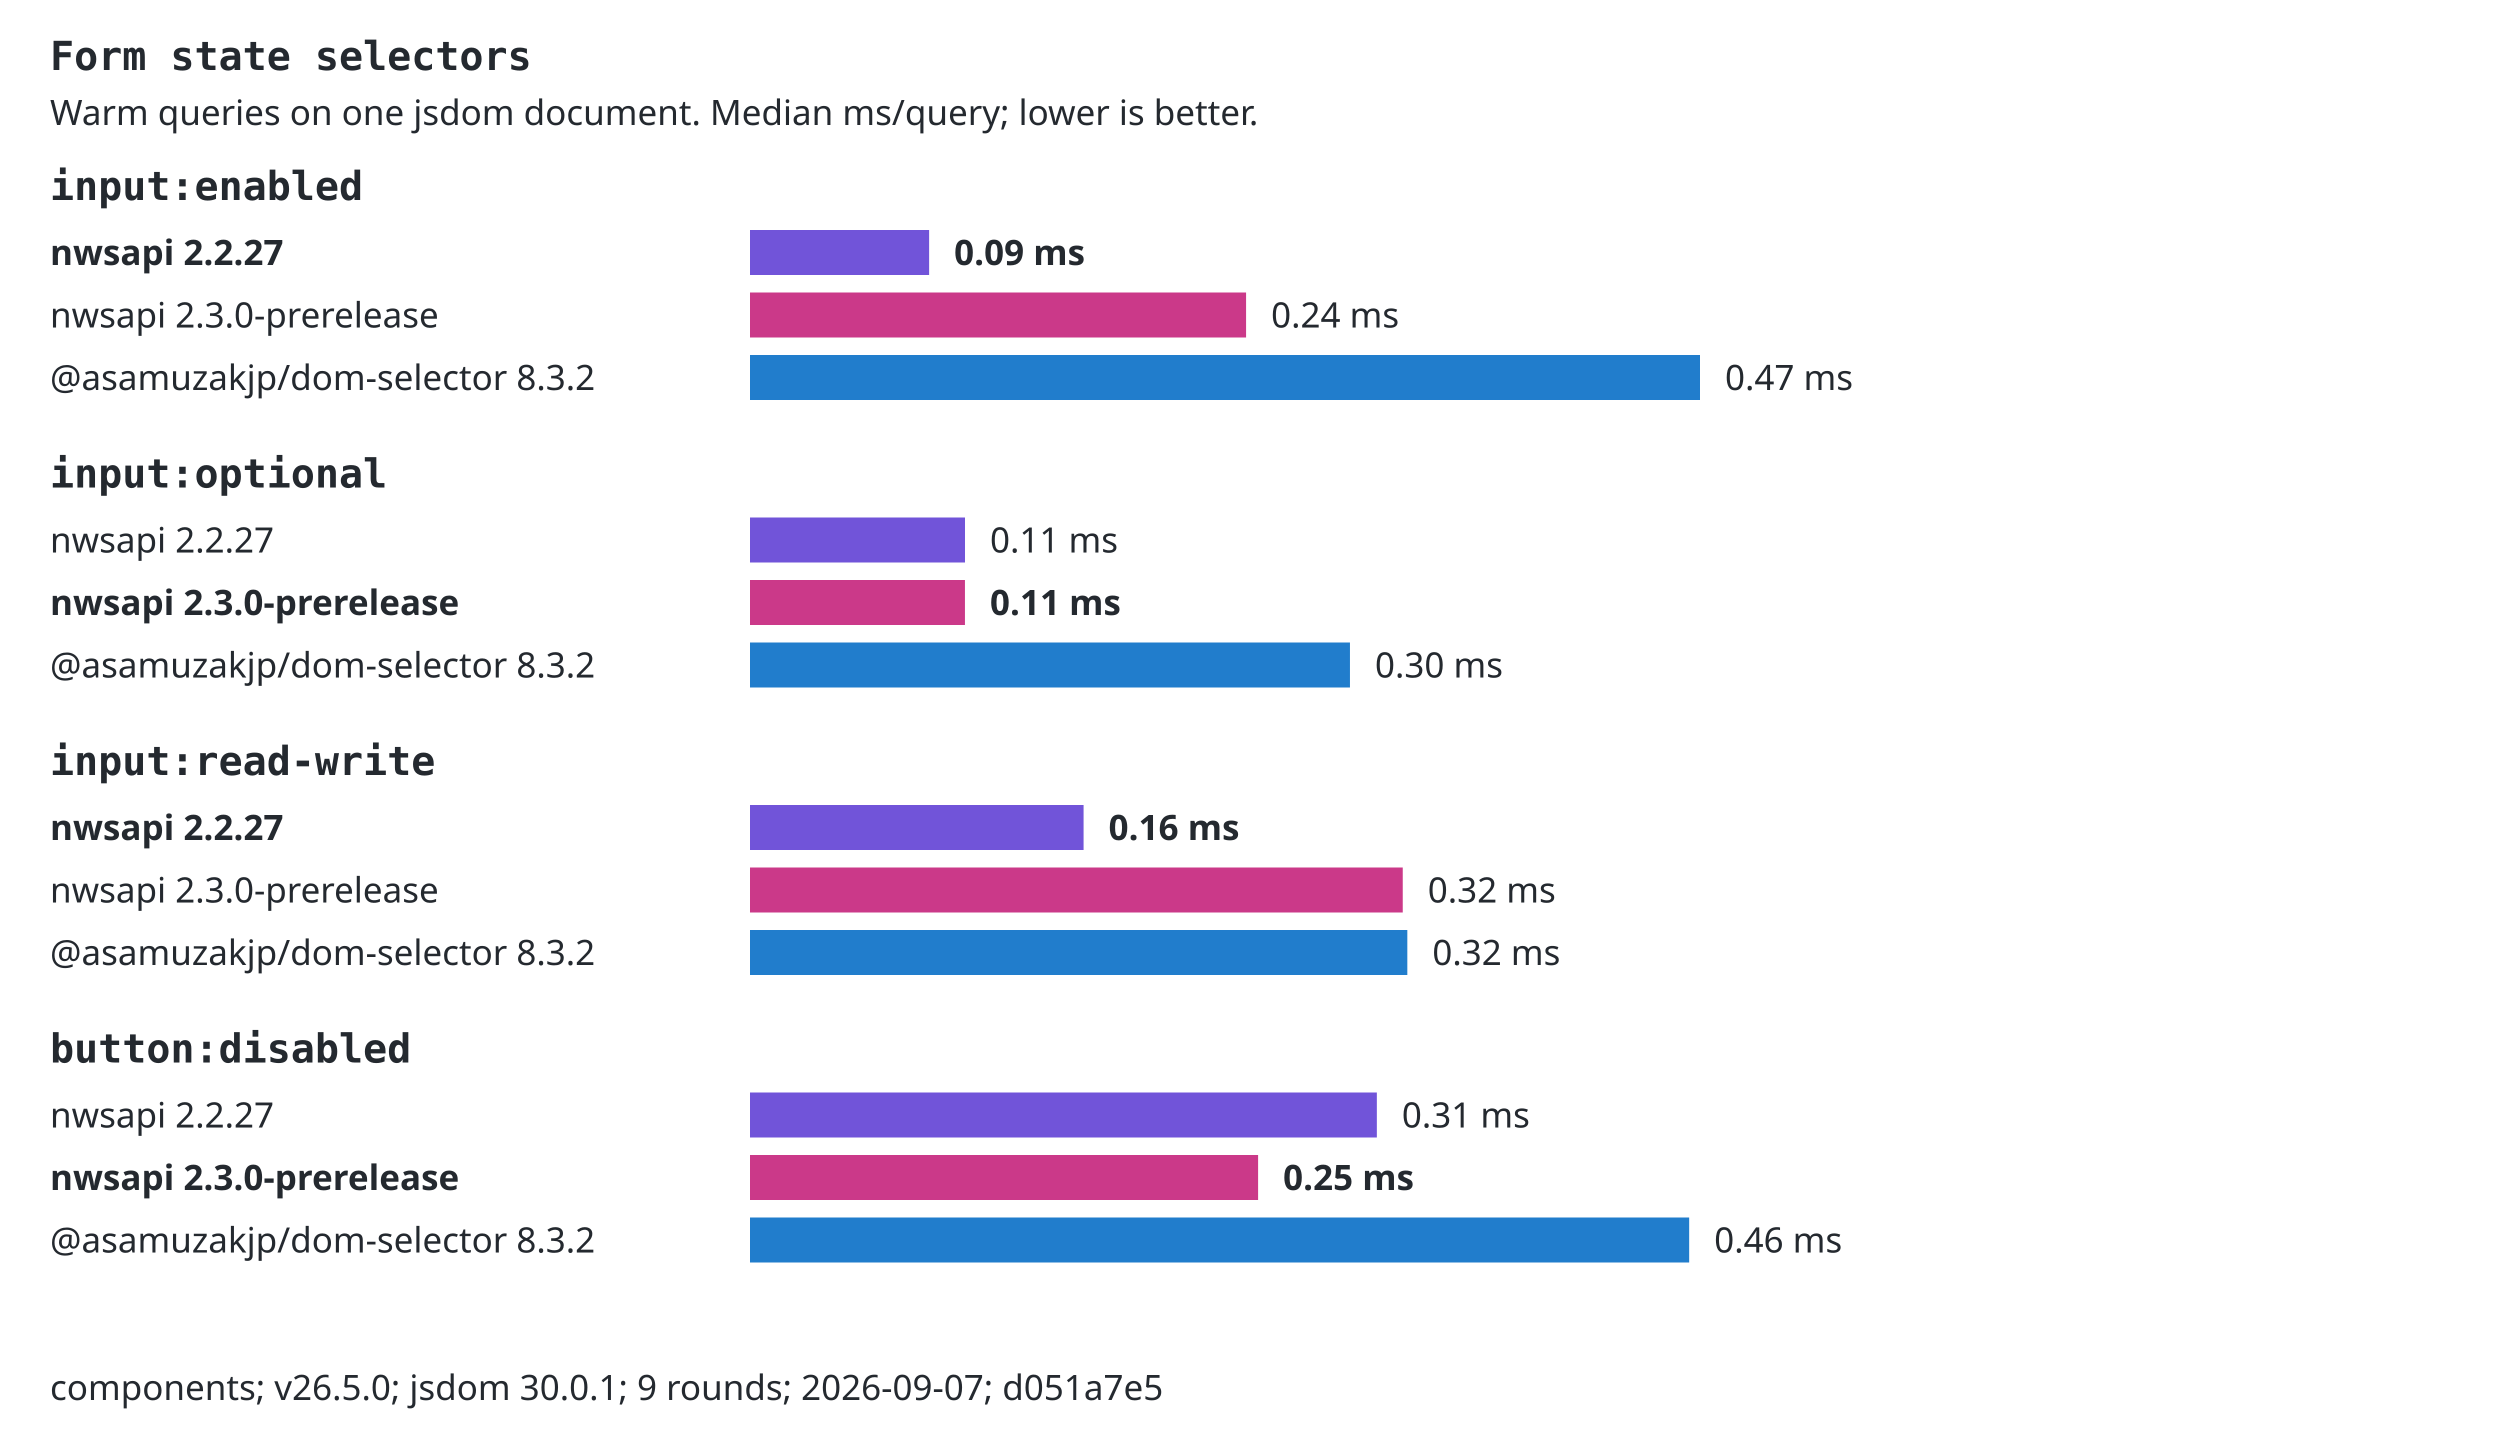
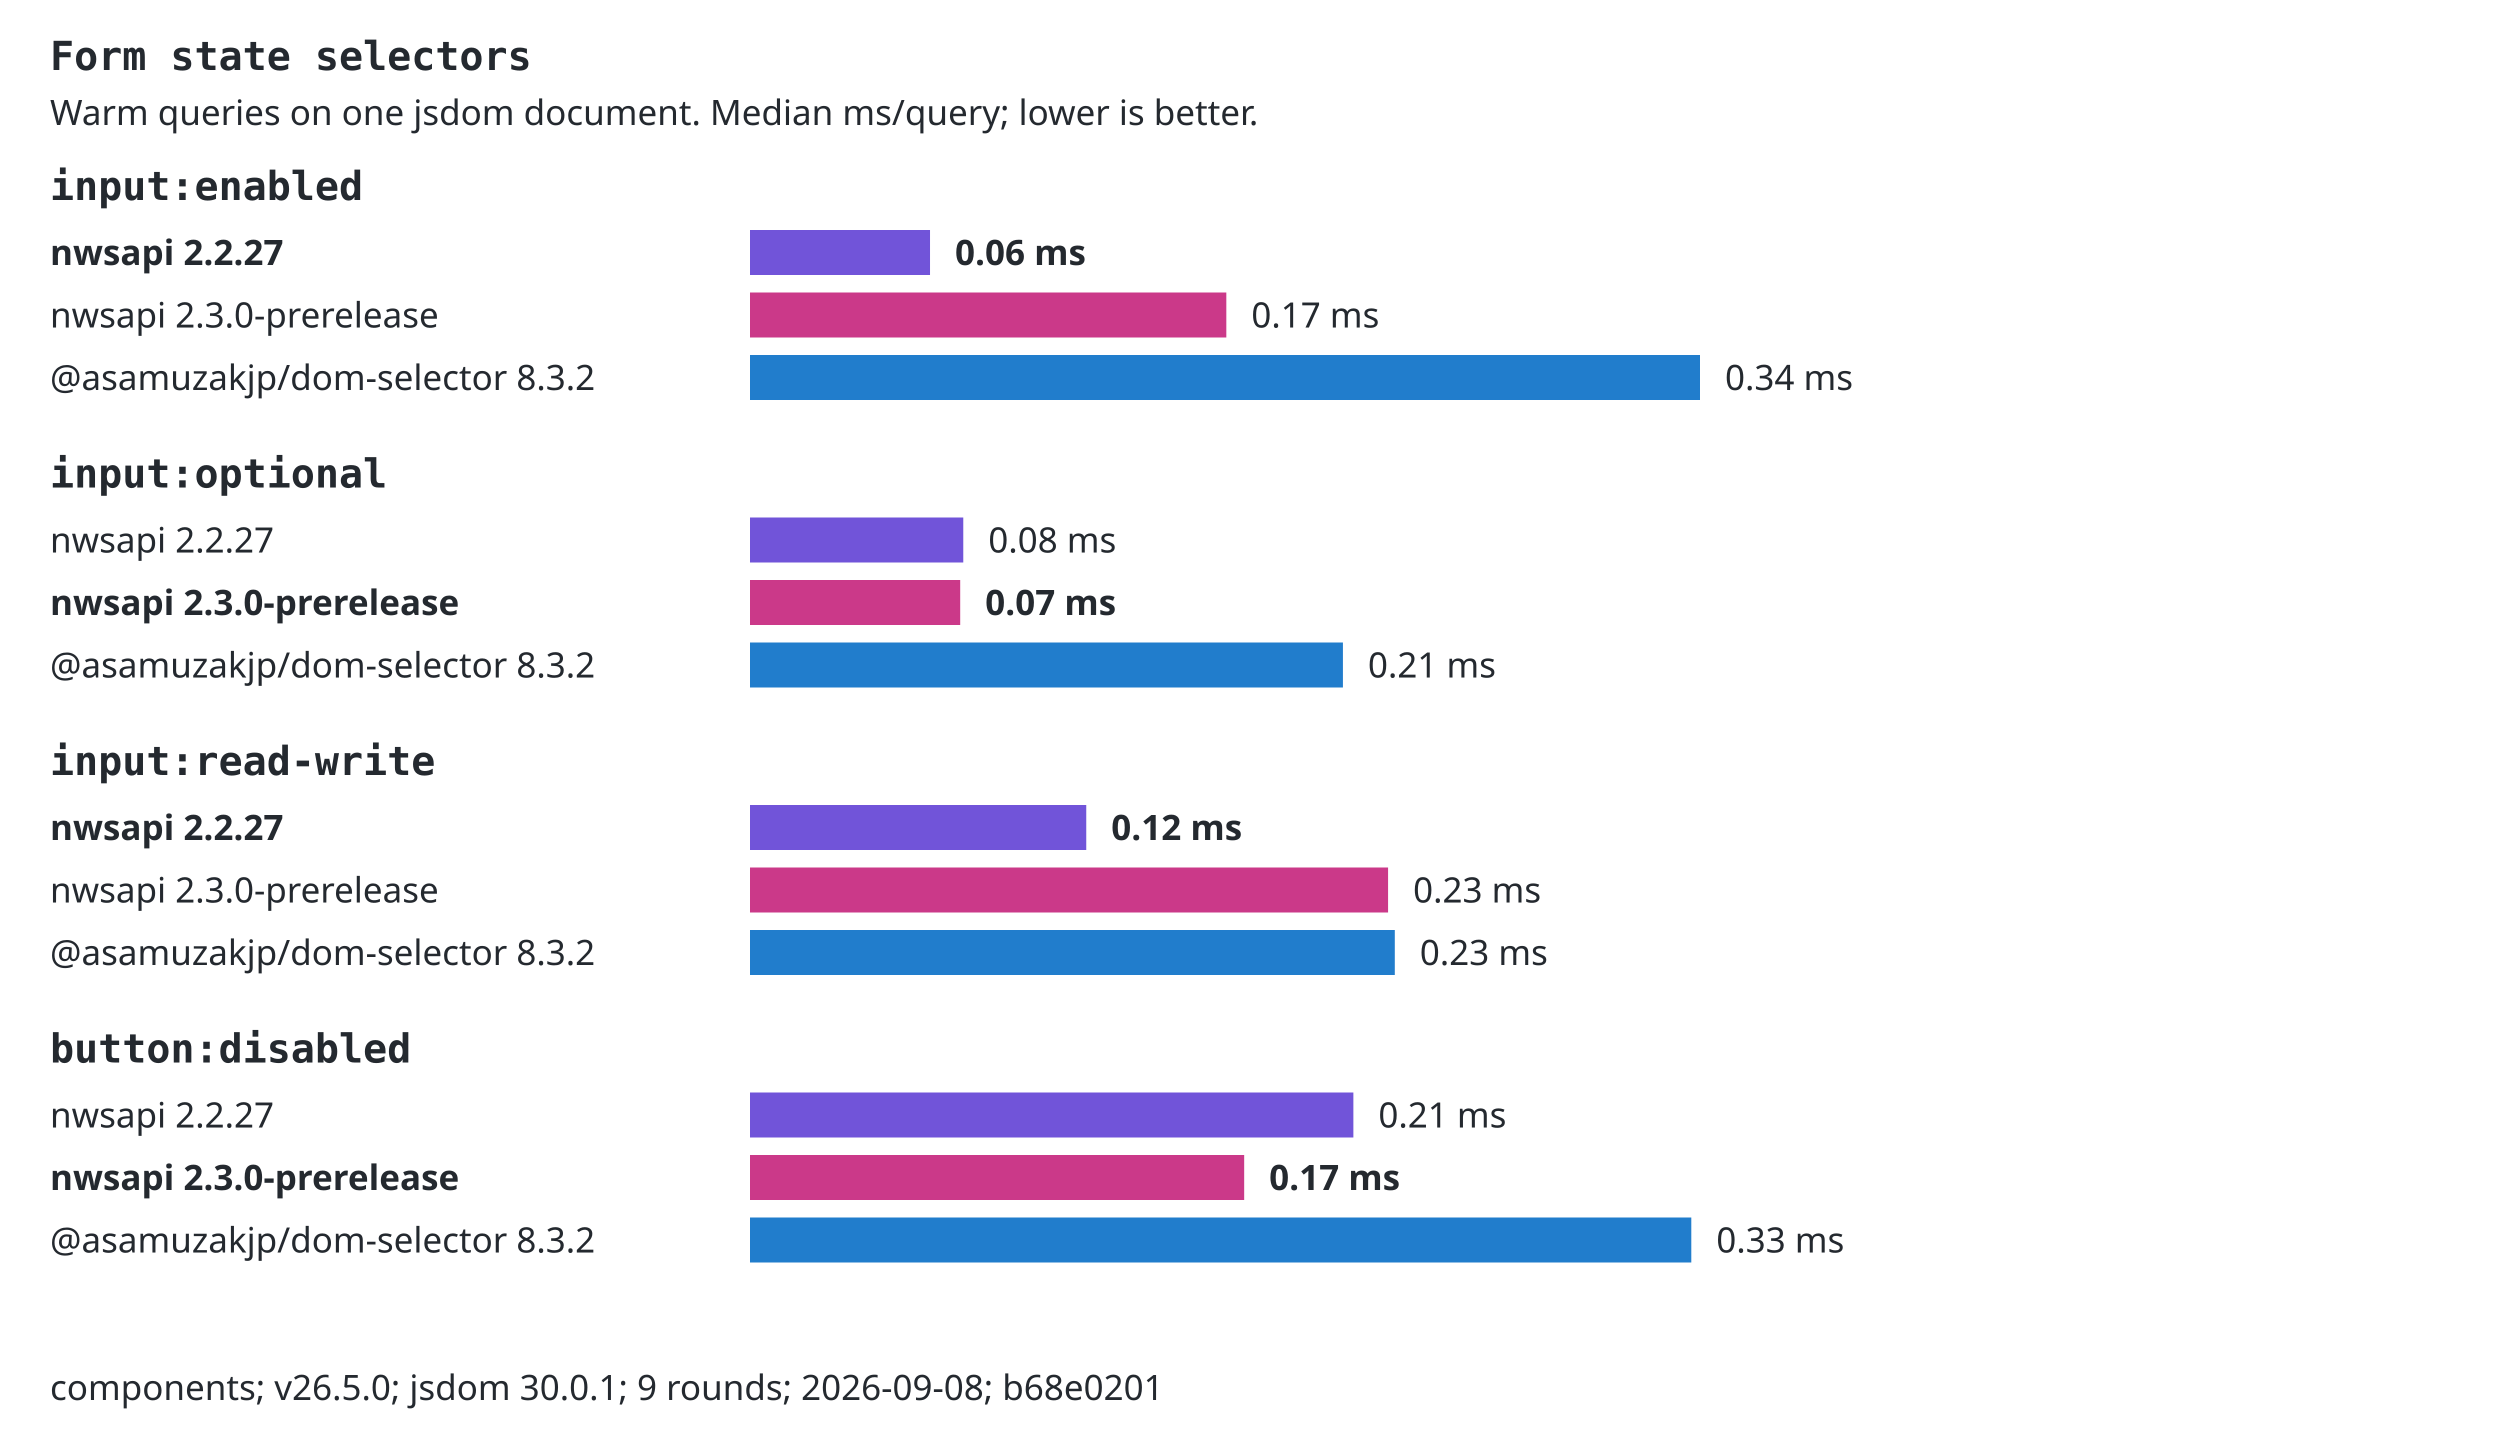
<svg xmlns="http://www.w3.org/2000/svg" width="1000" height="580" viewBox="0 0 1000 580" role="img">
  <style>text{font:14px system-ui,sans-serif;fill:#24292f}.selector{font:16px monospace;font-weight:600}.background{fill:#fff}.bar{transform-box:fill-box;transform-origin:left center;animation:fill 800ms ease-out both}@keyframes fill{from{transform:scaleX(0)}to{transform:scaleX(1)}}@media(prefers-reduced-motion:reduce){.bar{animation:none}}@media(prefers-color-scheme:dark){text{fill:#e6edf3}.background{fill:#0d1117}}</style>
  <rect class="background" width="1000" height="580" />
  <text x="20" y="28" class="selector">Form state selectors</text>
  <text x="20" y="50">Warm queries on one jsdom document. Median ms/query; lower is better.</text>
  <text x="20" y="80" class="selector">input:enabled</text>
  <text x="20" y="106" style="font-weight:700">nwsapi 2.2.27</text>
-   <rect class="bar" x="300" y="92" width="71.65" height="18" fill="#7154d9" />
-   <text x="381.646" y="106" style="font-weight:700">0.09 ms</text>
+   <rect class="bar" x="300" y="92" width="72.01" height="18" fill="#7154d9" />
+   <text x="382.012" y="106" style="font-weight:700">0.06 ms</text>
  <text x="20" y="131">nwsapi 2.3.0-prerelease</text>
-   <rect class="bar" x="300" y="117" width="198.43" height="18" fill="#cb3989" />
-   <text x="508.432" y="131">0.24 ms</text>
+   <rect class="bar" x="300" y="117" width="190.53" height="18" fill="#cb3989" />
+   <text x="500.527" y="131">0.17 ms</text>
  <text x="20" y="156">@asamuzakjp/dom-selector 8.3.2</text>
  <rect class="bar" x="300" y="142" width="380" height="18" fill="#217dcc" />
-   <text x="690" y="156">0.47 ms</text>
+   <text x="690" y="156">0.34 ms</text>
  <text x="20" y="195" class="selector">input:optional</text>
  <text x="20" y="221">nwsapi 2.2.27</text>
-   <rect class="bar" x="300" y="207" width="86" height="18" fill="#7154d9" />
-   <text x="396.001" y="221">0.11 ms</text>
+   <rect class="bar" x="300" y="207" width="85.31" height="18" fill="#7154d9" />
+   <text x="395.312" y="221">0.08 ms</text>
  <text x="20" y="246" style="font-weight:700">nwsapi 2.3.0-prerelease</text>
-   <rect class="bar" x="300" y="232" width="85.98" height="18" fill="#cb3989" />
-   <text x="395.984" y="246" style="font-weight:700">0.11 ms</text>
+   <rect class="bar" x="300" y="232" width="84.08" height="18" fill="#cb3989" />
+   <text x="394.084" y="246" style="font-weight:700">0.07 ms</text>
  <text x="20" y="271">@asamuzakjp/dom-selector 8.3.2</text>
-   <rect class="bar" x="300" y="257" width="239.98" height="18" fill="#217dcc" />
-   <text x="549.979" y="271">0.30 ms</text>
+   <rect class="bar" x="300" y="257" width="237.17" height="18" fill="#217dcc" />
+   <text x="547.171" y="271">0.21 ms</text>
  <text x="20" y="310" class="selector">input:read-write</text>
  <text x="20" y="336" style="font-weight:700">nwsapi 2.2.27</text>
-   <rect class="bar" x="300" y="322" width="133.43" height="18" fill="#7154d9" />
-   <text x="443.426" y="336" style="font-weight:700">0.16 ms</text>
+   <rect class="bar" x="300" y="322" width="134.5" height="18" fill="#7154d9" />
+   <text x="444.504" y="336" style="font-weight:700">0.12 ms</text>
  <text x="20" y="361">nwsapi 2.3.0-prerelease</text>
-   <rect class="bar" x="300" y="347" width="261.1" height="18" fill="#cb3989" />
-   <text x="571.102" y="361">0.32 ms</text>
+   <rect class="bar" x="300" y="347" width="255.23" height="18" fill="#cb3989" />
+   <text x="565.235" y="361">0.23 ms</text>
  <text x="20" y="386">@asamuzakjp/dom-selector 8.3.2</text>
-   <rect class="bar" x="300" y="372" width="262.93" height="18" fill="#217dcc" />
-   <text x="572.93" y="386">0.32 ms</text>
+   <rect class="bar" x="300" y="372" width="257.92" height="18" fill="#217dcc" />
+   <text x="567.922" y="386">0.23 ms</text>
  <text x="20" y="425" class="selector">button:disabled</text>
  <text x="20" y="451">nwsapi 2.2.27</text>
-   <rect class="bar" x="300" y="437" width="250.74" height="18" fill="#7154d9" />
-   <text x="560.735" y="451">0.31 ms</text>
+   <rect class="bar" x="300" y="437" width="241.35" height="18" fill="#7154d9" />
+   <text x="551.35" y="451">0.21 ms</text>
  <text x="20" y="476" style="font-weight:700">nwsapi 2.3.0-prerelease</text>
-   <rect class="bar" x="300" y="462" width="203.24" height="18" fill="#cb3989" />
-   <text x="513.235" y="476" style="font-weight:700">0.25 ms</text>
+   <rect class="bar" x="300" y="462" width="197.67" height="18" fill="#cb3989" />
+   <text x="507.668" y="476" style="font-weight:700">0.17 ms</text>
  <text x="20" y="501">@asamuzakjp/dom-selector 8.3.2</text>
-   <rect class="bar" x="300" y="487" width="375.67" height="18" fill="#217dcc" />
-   <text x="685.671" y="501">0.46 ms</text>
-   <text x="20" y="560">components; v26.5.0; jsdom 30.0.1; 9 rounds; 2026-09-07; d051a7e5</text>
+   <rect class="bar" x="300" y="487" width="376.52" height="18" fill="#217dcc" />
+   <text x="686.516" y="501">0.33 ms</text>
+   <text x="20" y="560">components; v26.5.0; jsdom 30.0.1; 9 rounds; 2026-09-08; b68e0201</text>
</svg>
